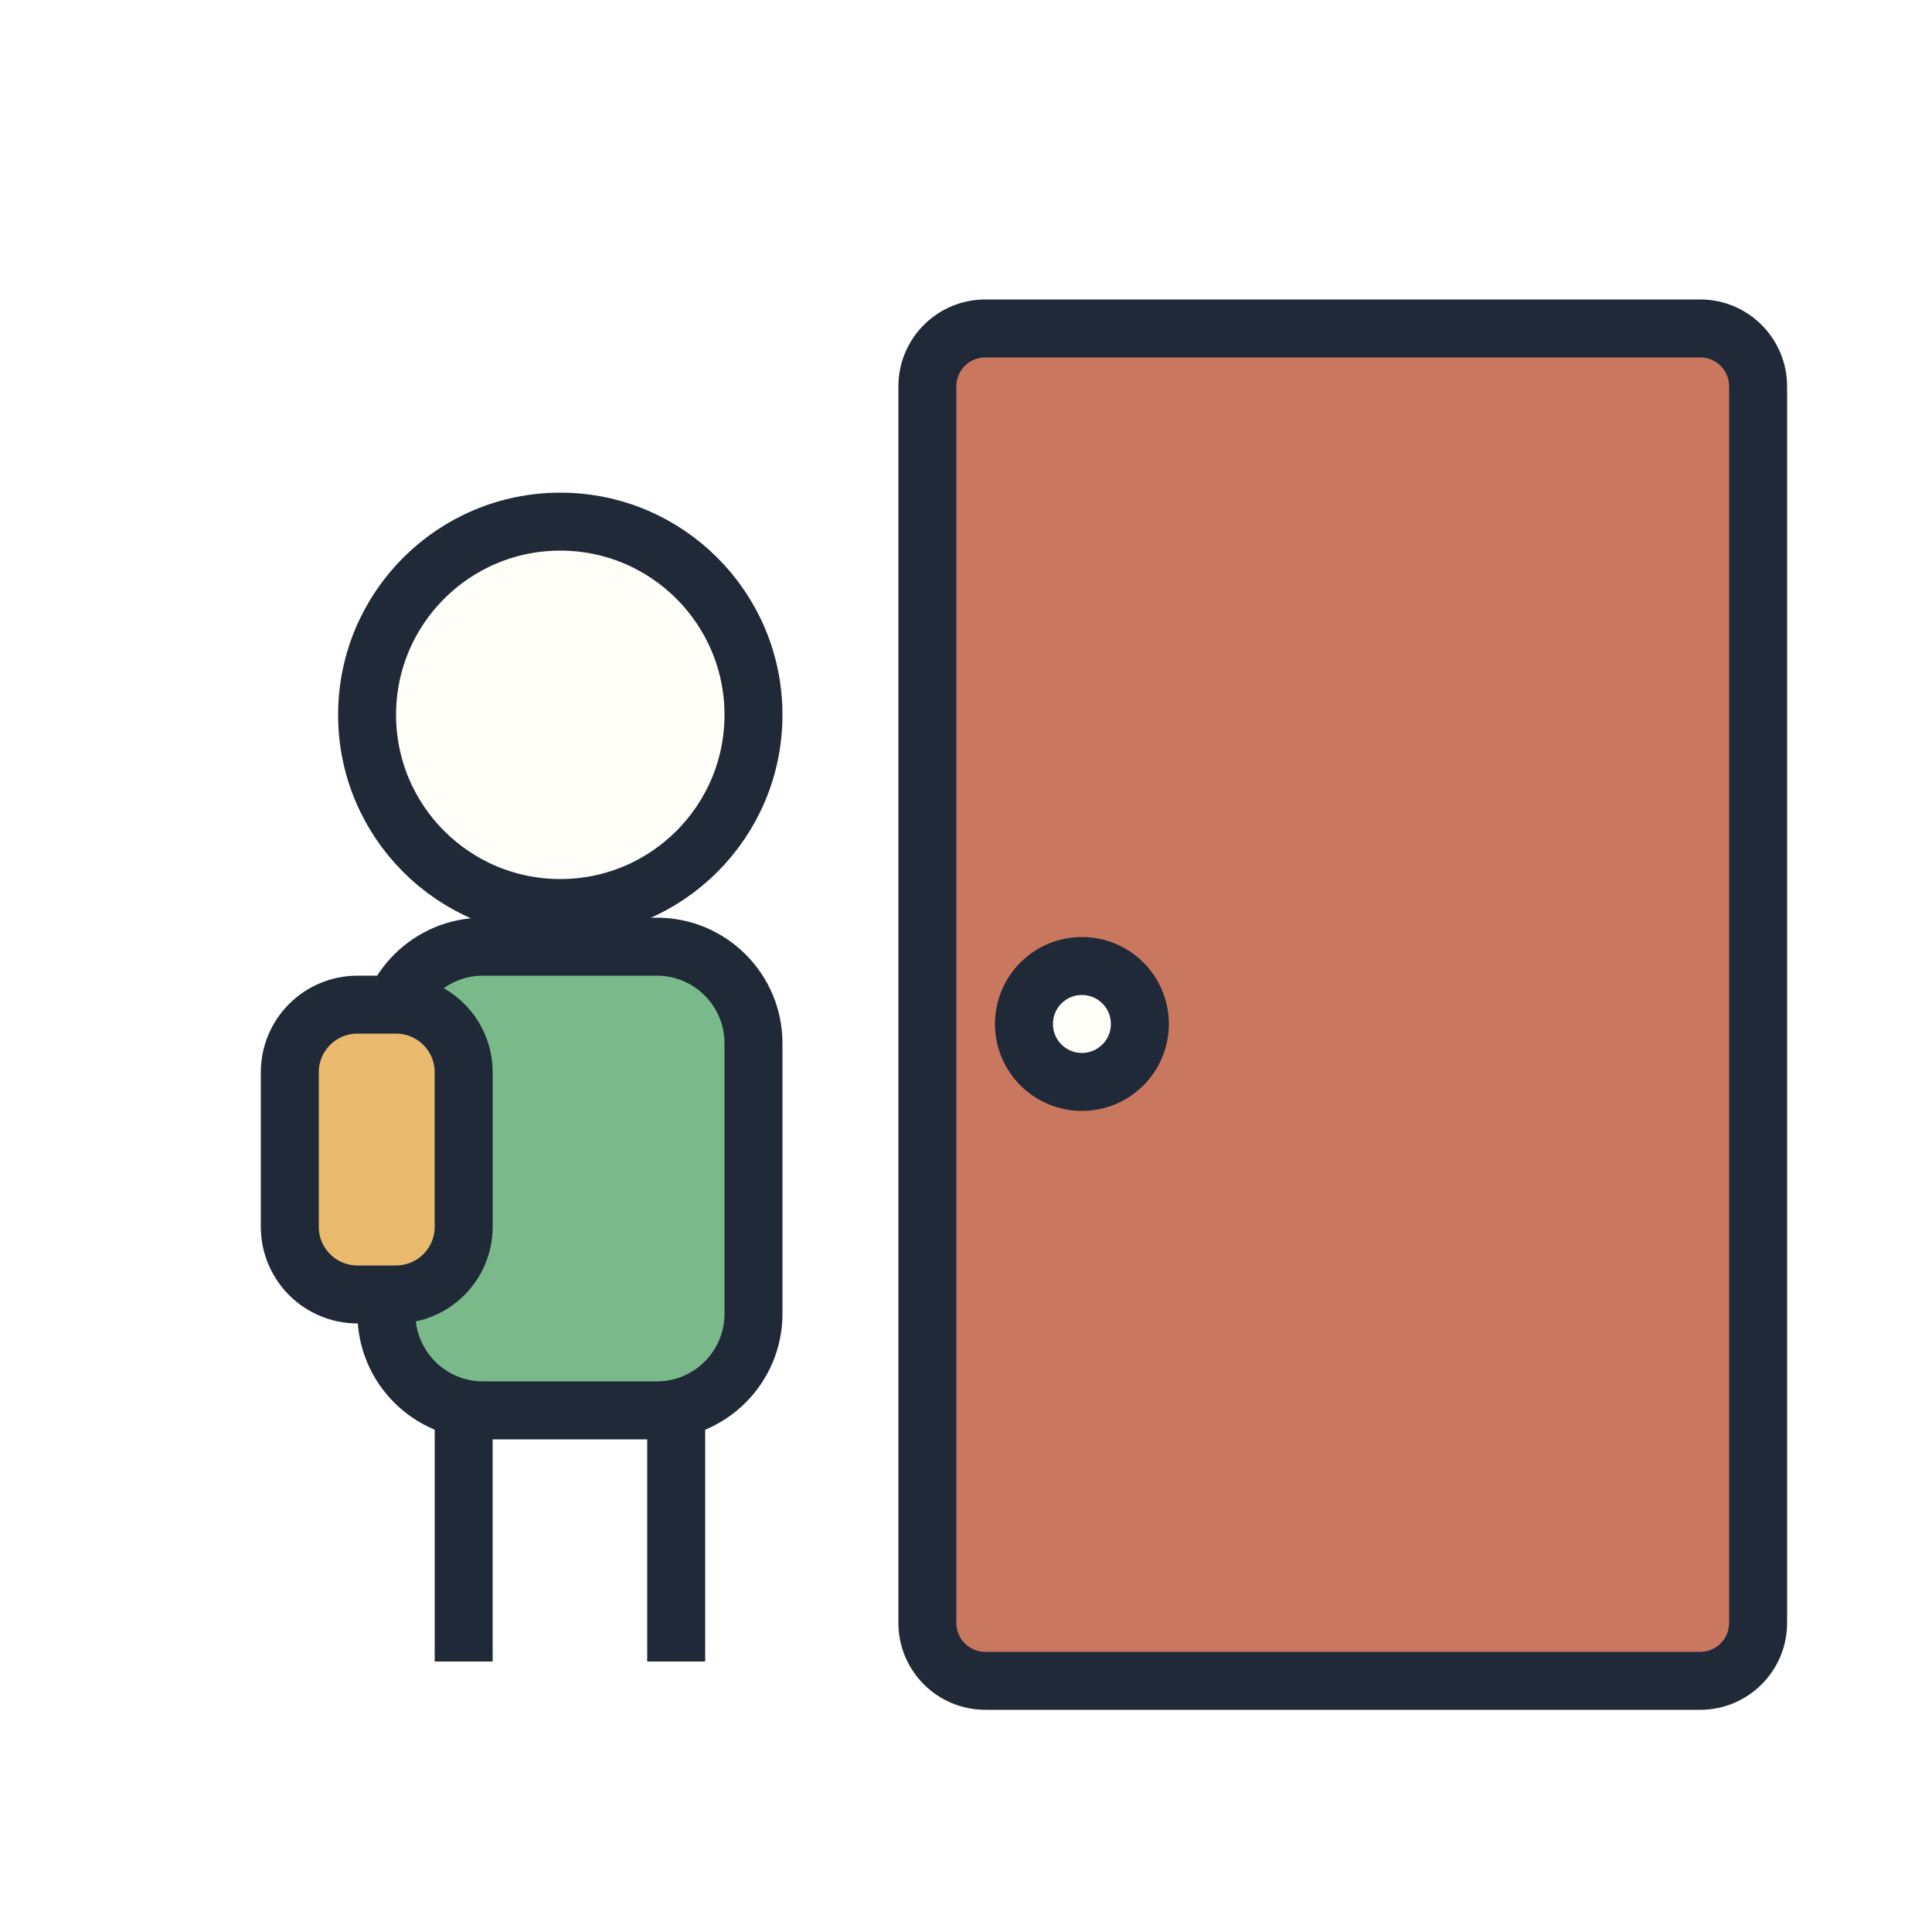
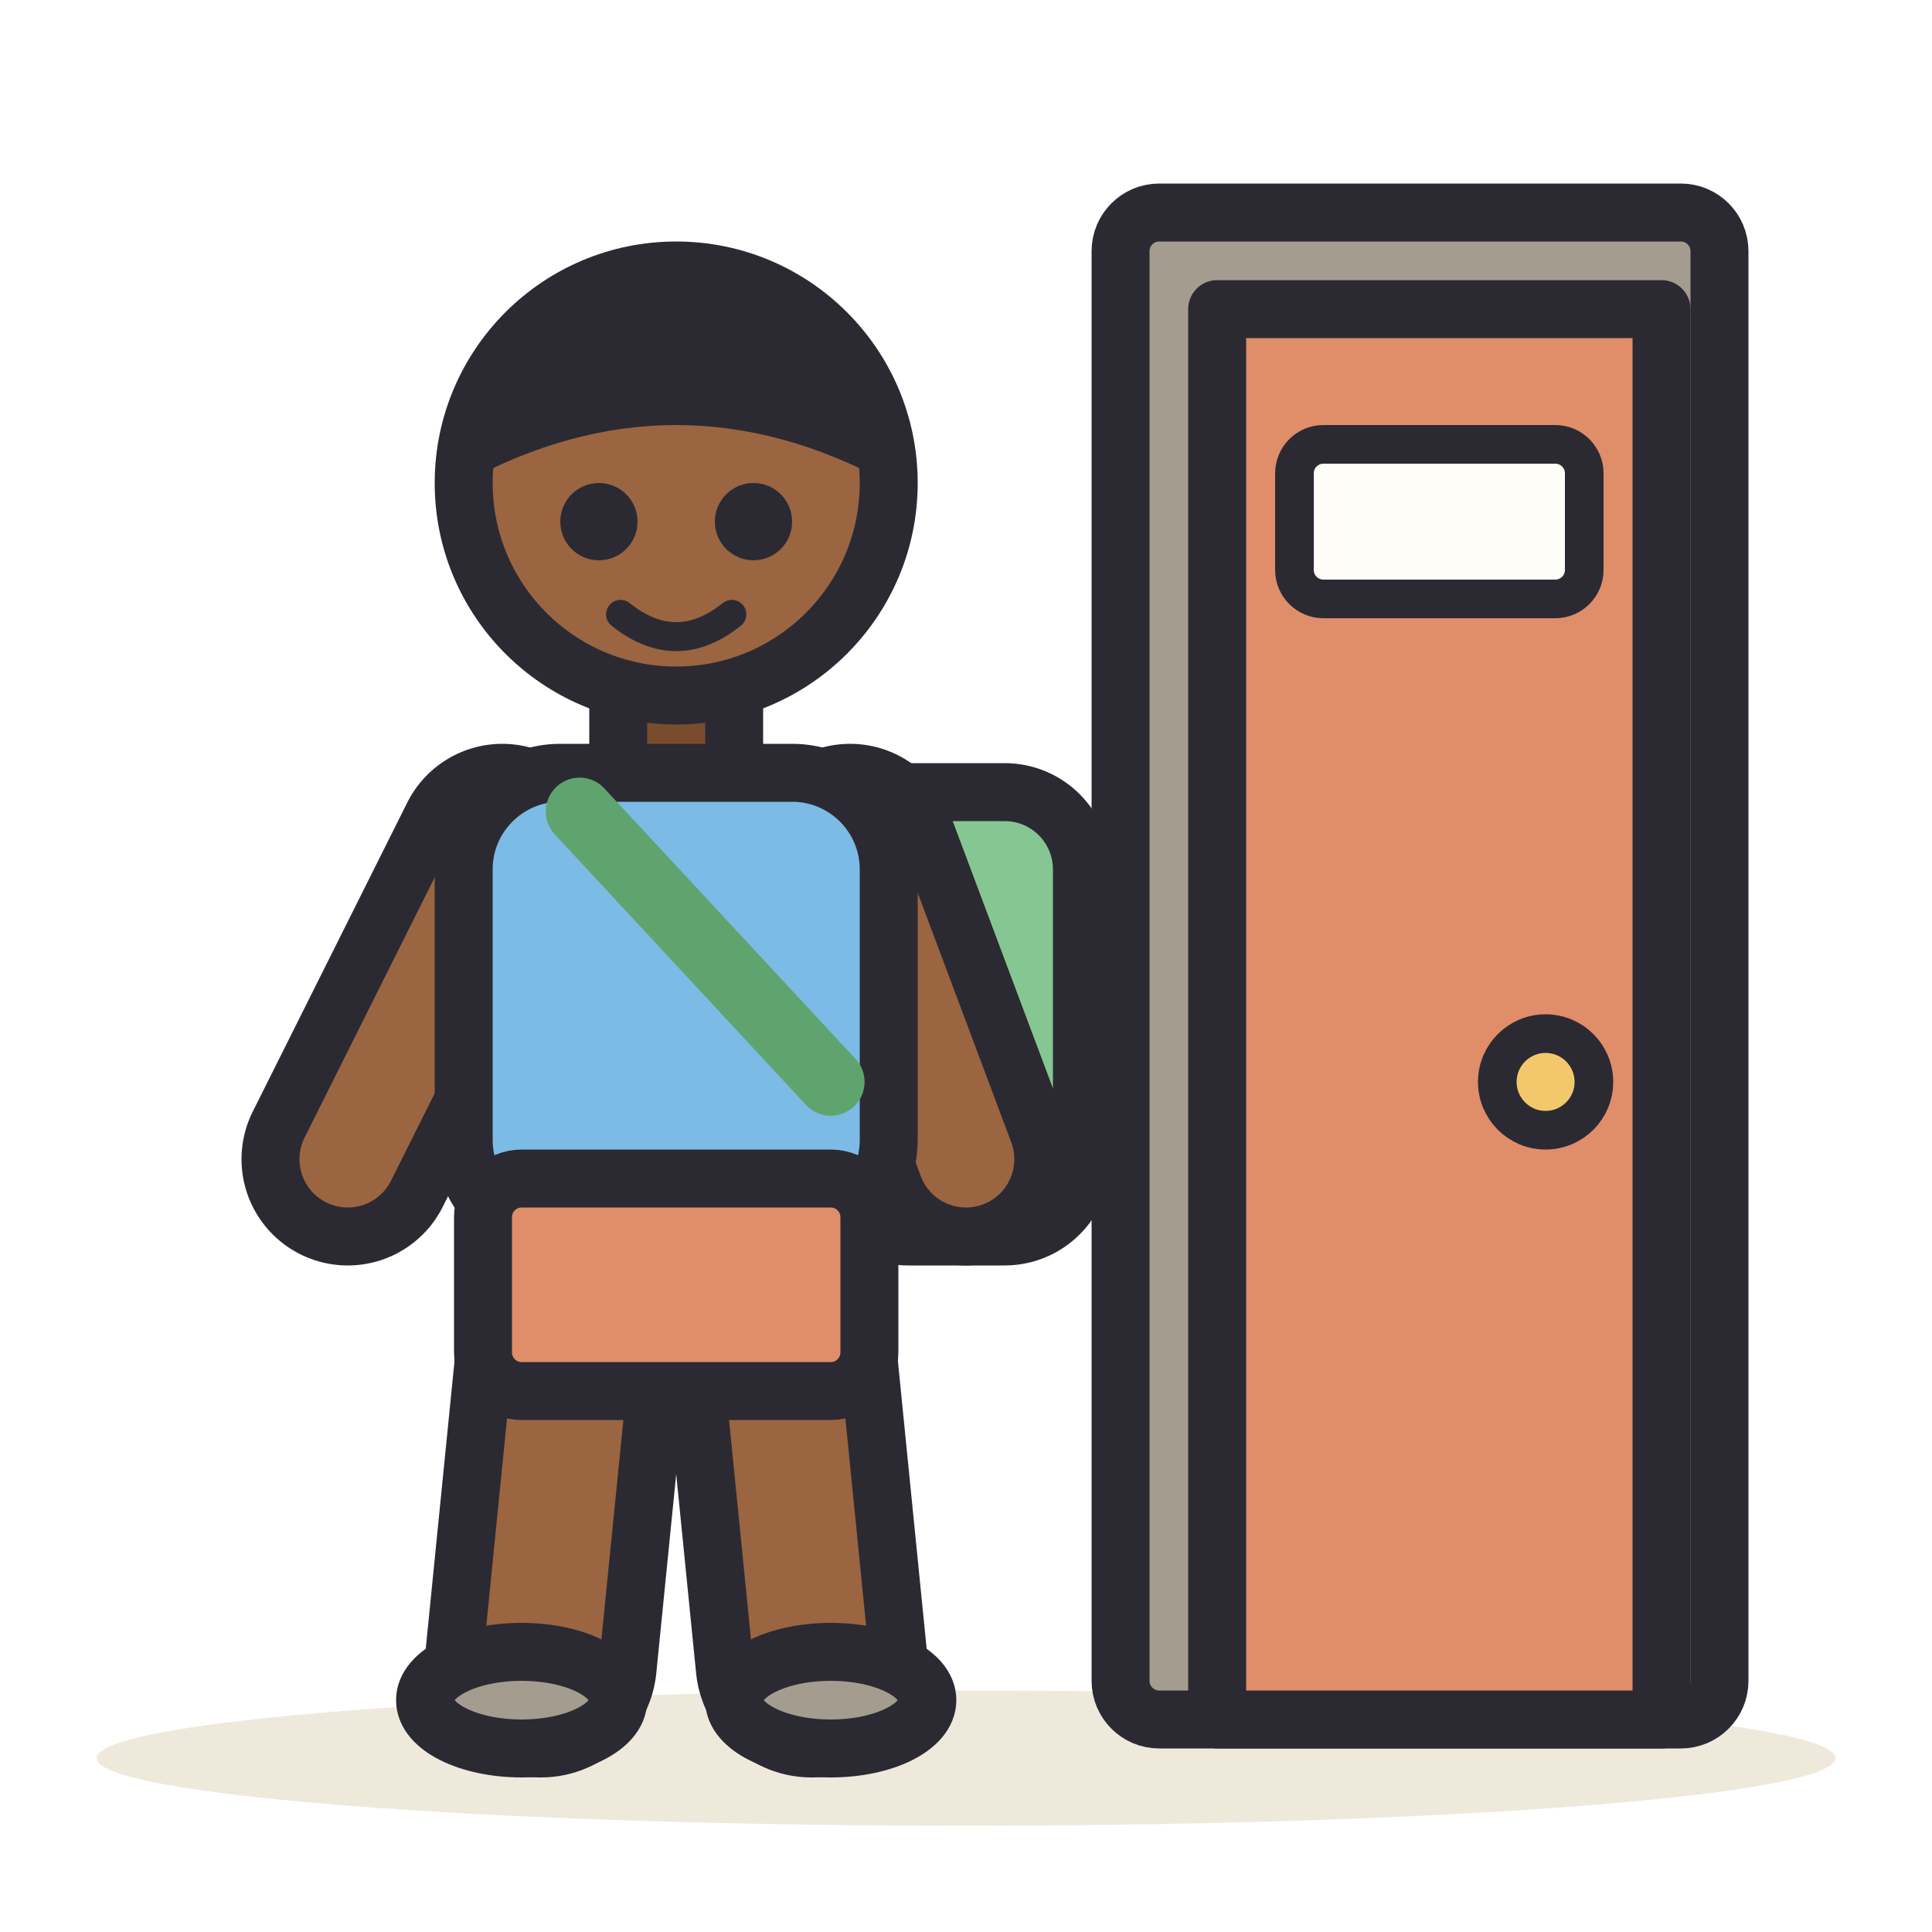
<svg xmlns="http://www.w3.org/2000/svg" viewBox="0 0 200 200" width="200" height="200" role="img" fill="none">
-   <g stroke="#1f2937" stroke-width="6" stroke-linejoin="round">
-     <rect x="96" y="34" width="86" height="140" rx="6" fill="#c9785f" />
-     <circle cx="112" cy="106" r="6" fill="#fffdf7" />
-     <circle cx="58" cy="74" r="20" fill="#fffdf7" />
-     <rect x="40" y="98" width="38" height="48" rx="10" fill="#79b98a" />
-     <rect x="30" y="104" width="18" height="30" rx="7" fill="#e9b96e" />
-     <line x1="48" y1="146" x2="48" y2="172" />
-     <line x1="70" y1="146" x2="70" y2="172" />
-   </g>
+   <ellipse cx="100" cy="182" rx="90" ry="7" fill="#efe9dc" />
+   <rect x="116" y="22" width="62" height="156" rx="4" fill="#a49c8e" stroke="#2b2a33" stroke-width="6" stroke-linejoin="round" stroke-linecap="round" />
+   <rect x="126" y="32" width="46" height="146" fill="#e08d6a" stroke="#2b2a33" stroke-width="6" stroke-linejoin="round" stroke-linecap="round" />
+   <rect x="134" y="46" width="30" height="16" rx="3" fill="#fffdf7" stroke="#2b2a33" stroke-width="4" />
+   <circle cx="160" cy="112" r="5" fill="#f3c86d" stroke="#2b2a33" stroke-width="4" />
+   <rect x="86" y="82" width="26" height="46" rx="8" fill="#86c692" stroke="#2b2a33" stroke-width="6" stroke-linejoin="round" stroke-linecap="round" />
+   <line x1="60" y1="132" x2="56" y2="172" stroke="#2b2a33" stroke-width="24" stroke-linecap="round" />
+   <line x1="60" y1="132" x2="56" y2="172" stroke="#9a6540" stroke-width="12" stroke-linecap="round" />
+   <line x1="80" y1="132" x2="84" y2="172" stroke="#2b2a33" stroke-width="24" stroke-linecap="round" />
+   <line x1="80" y1="132" x2="84" y2="172" stroke="#9a6540" stroke-width="12" stroke-linecap="round" />
+   <ellipse cx="54" cy="176" rx="10" ry="5" fill="#a49c8e" stroke="#2b2a33" stroke-width="6" stroke-linejoin="round" stroke-linecap="round" />
+   <ellipse cx="86" cy="176" rx="10" ry="5" fill="#a49c8e" stroke="#2b2a33" stroke-width="6" stroke-linejoin="round" stroke-linecap="round" />
+   <rect x="64" y="70" width="12" height="14" fill="#7a4c2e" stroke="#2b2a33" stroke-width="6" stroke-linejoin="round" stroke-linecap="round" />
+   <line x1="52" y1="88" x2="36" y2="120" stroke="#2b2a33" stroke-width="22" stroke-linecap="round" />
+   <line x1="52" y1="88" x2="36" y2="120" stroke="#9a6540" stroke-width="10" stroke-linecap="round" />
+   <line x1="88" y1="88" x2="100" y2="120" stroke="#2b2a33" stroke-width="22" stroke-linecap="round" />
+   <line x1="88" y1="88" x2="100" y2="120" stroke="#9a6540" stroke-width="10" stroke-linecap="round" />
+   <rect x="48" y="80" width="44" height="48" rx="10" fill="#7cbbe6" stroke="#2b2a33" stroke-width="6" stroke-linejoin="round" stroke-linecap="round" />
+   <rect x="50" y="122" width="40" height="22" rx="4" fill="#e08d6a" stroke="#2b2a33" stroke-width="6" stroke-linejoin="round" stroke-linecap="round" />
+   <line x1="60" y1="84" x2="86" y2="112" stroke="#5fa46e" stroke-width="7" stroke-linecap="round" />
+   <circle cx="70" cy="50" r="22" fill="#9a6540" stroke="#2b2a33" stroke-width="6" stroke-linejoin="round" stroke-linecap="round" />
+   <path d="M48 50 a22 22 0 0 1 44 0 q-22 -12 -44 0 z" fill="#2b2a33" />
+   <circle cx="62" cy="54" r="4" fill="#2b2a33" />
+   <circle cx="78" cy="54" r="4" fill="#2b2a33" />
+   <path d="M64.24 63.6 q5.76 4.608 11.52 0" fill="none" stroke="#2b2a33" stroke-width="3" stroke-linecap="round" />
</svg>
